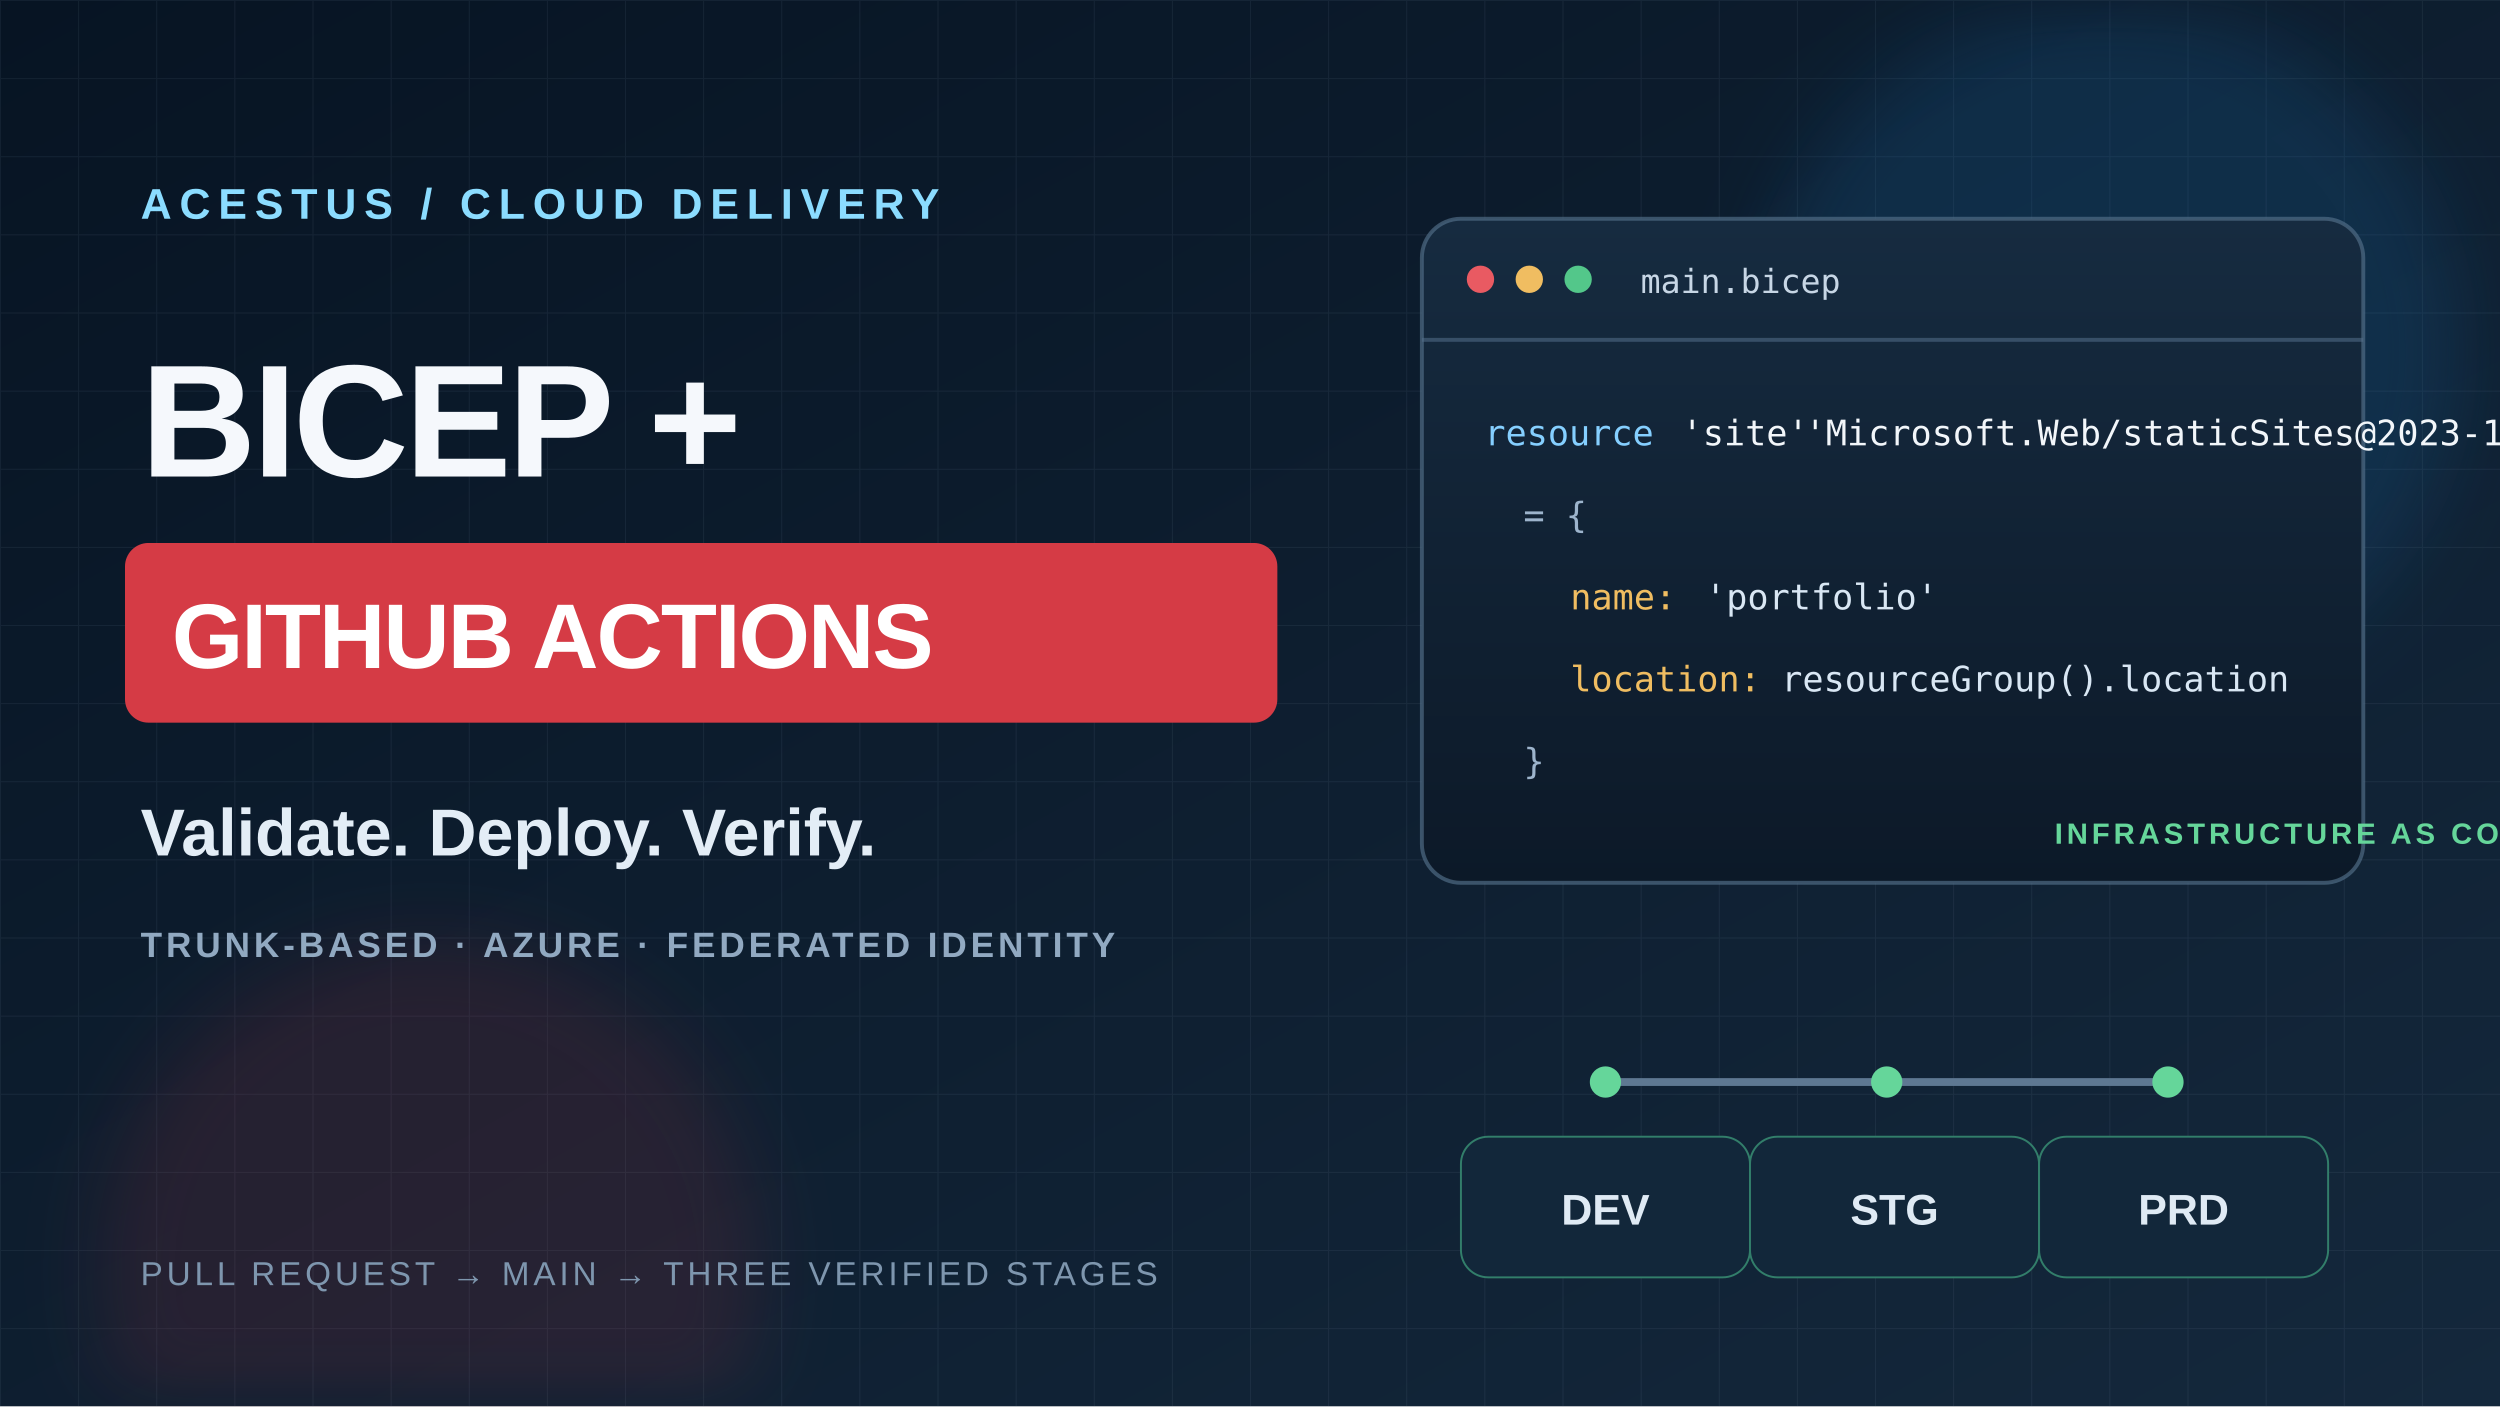
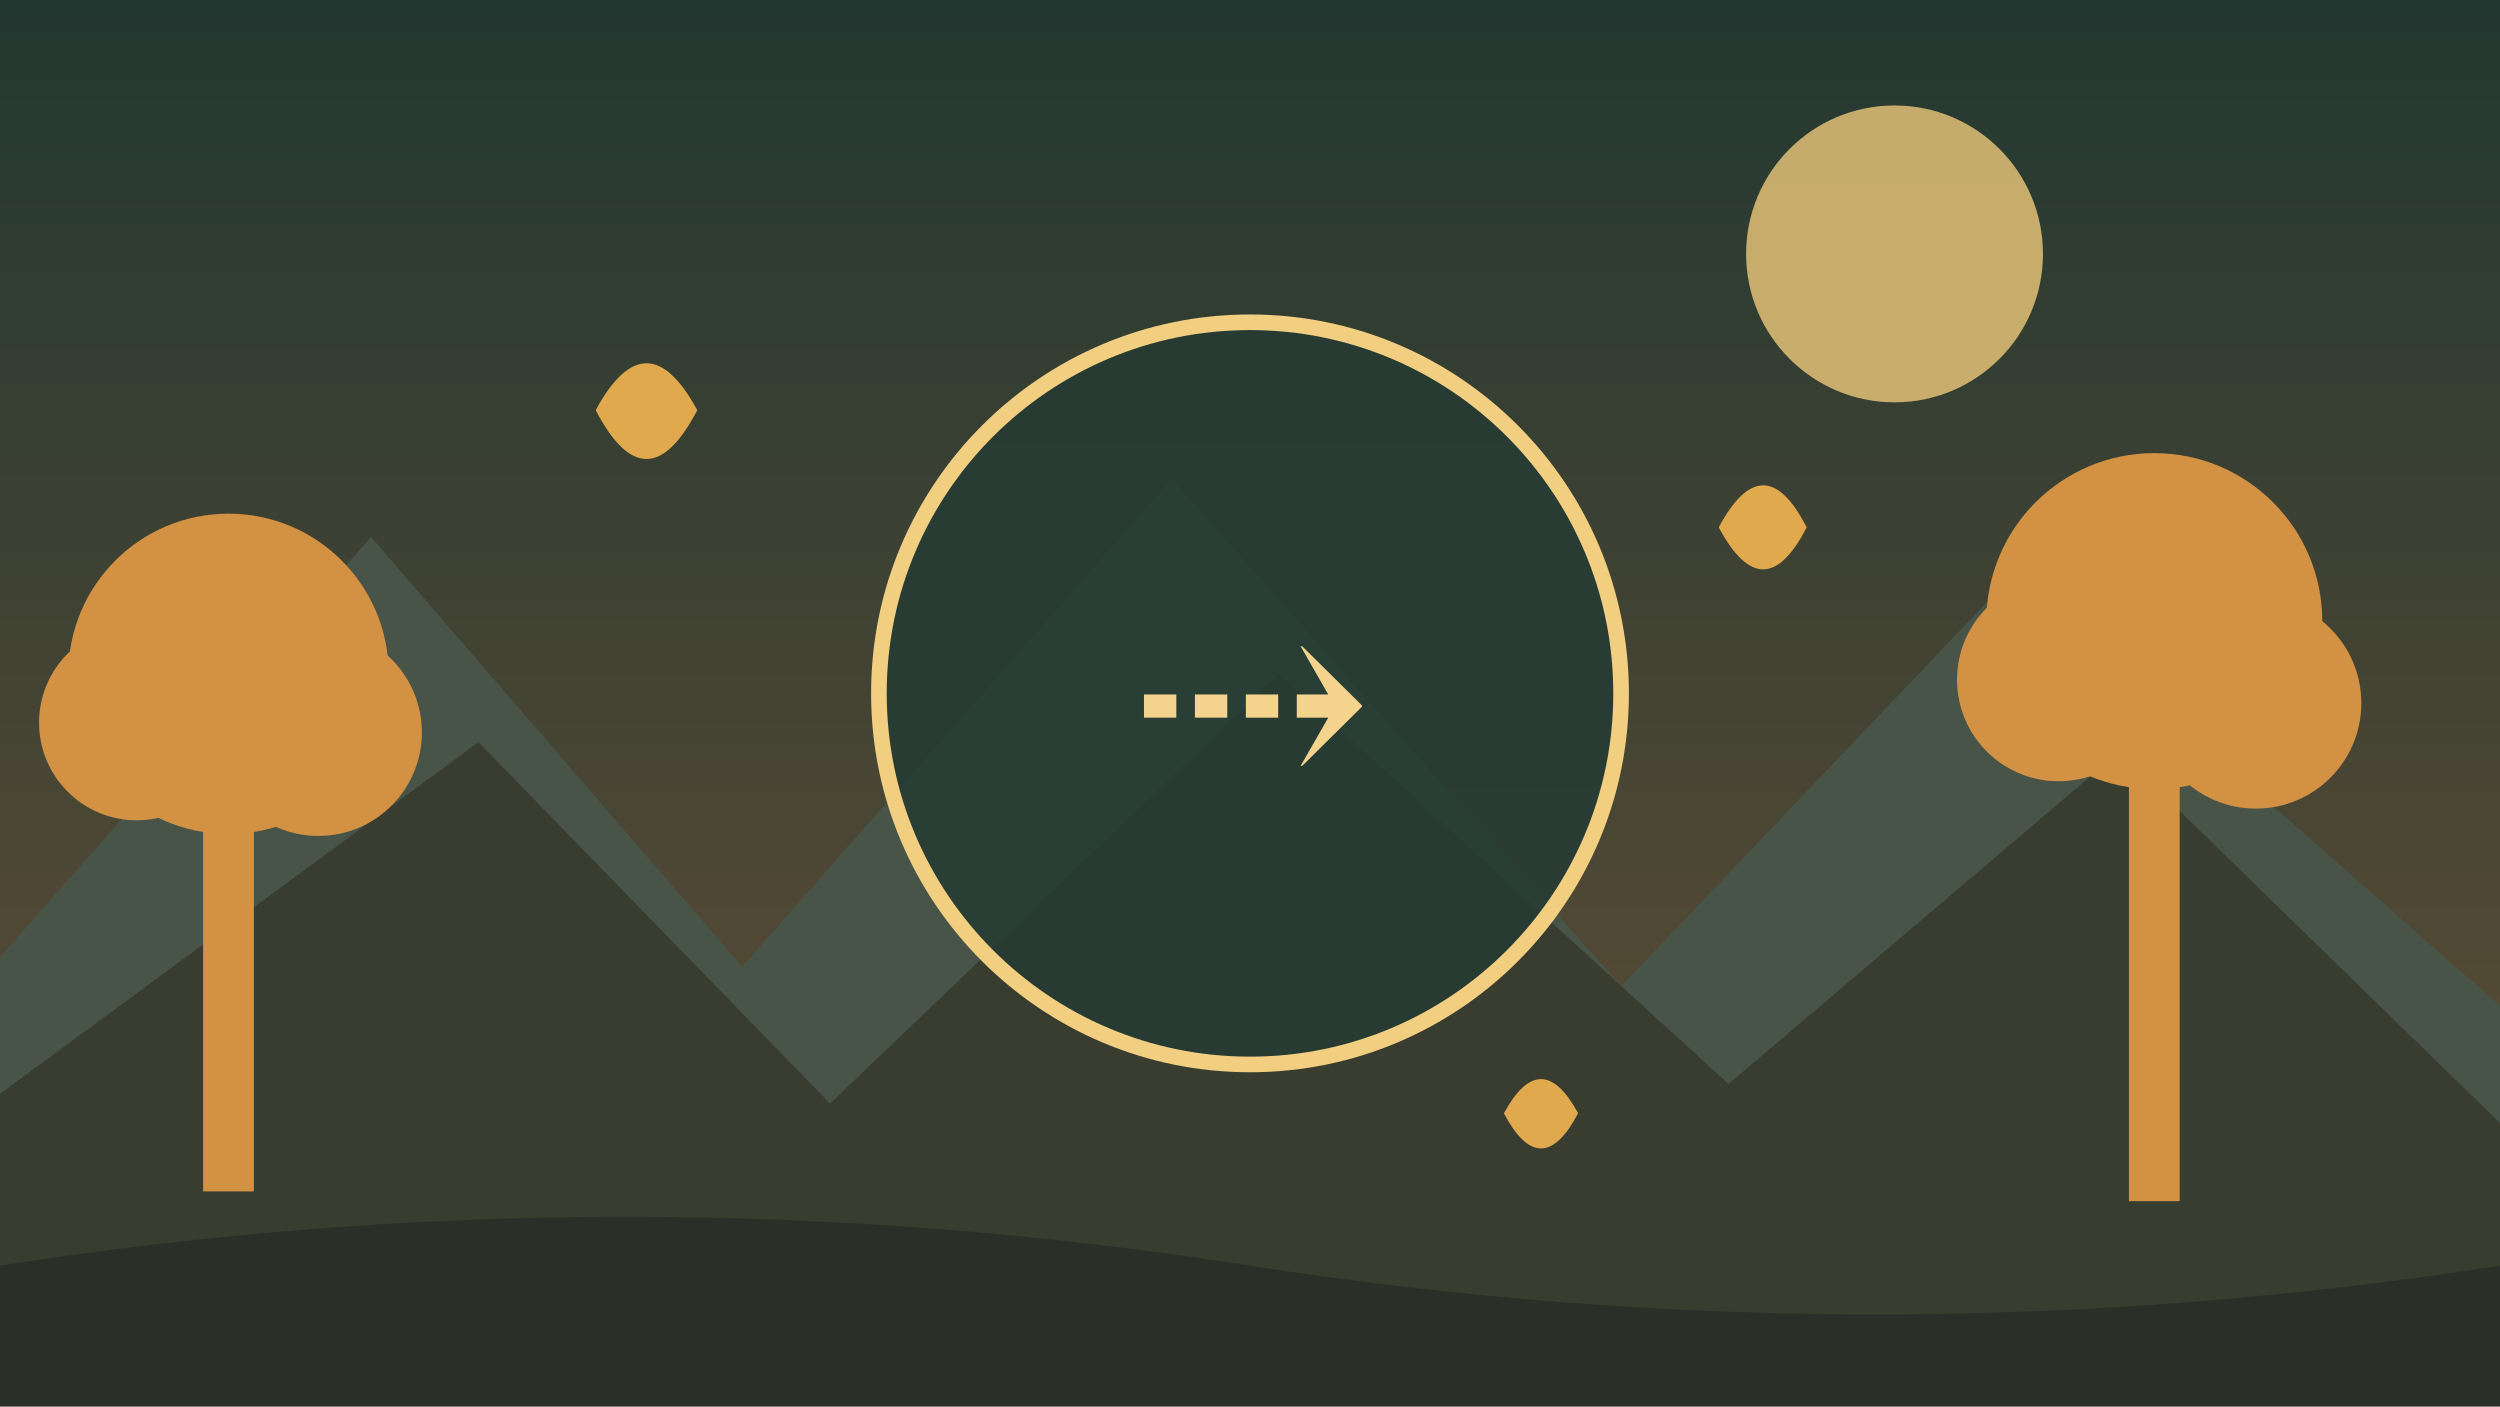
- <svg xmlns="http://www.w3.org/2000/svg" width="1280" height="720" viewBox="0 0 1280 720" role="img" aria-labelledby="title desc">
+ <svg xmlns="http://www.w3.org/2000/svg" viewBox="0 0 1280 720">
  <defs>
-     <linearGradient id="bg" x1="0" y1="0" x2="1" y2="1">
-       <stop offset="0" stop-color="#071423" />
-       <stop offset="1" stop-color="#14283c" />
+     <linearGradient id="s" x2="0" y2="1">
+       <stop stop-color="#233831" />
+       <stop offset="1" stop-color="#665036" />
    </linearGradient>
-     <linearGradient id="panel" x1="0" y1="0" x2="0" y2="1">
-       <stop offset="0" stop-color="#162b40" />
-       <stop offset="1" stop-color="#0c1928" />
-     </linearGradient>
-     <pattern id="grid" width="40" height="40" patternUnits="userSpaceOnUse">
-       <path d="M40 0H0V40" fill="none" stroke="#9db4cc" stroke-opacity=".08" />
-     </pattern>
-     <filter id="glow" x="-40%" y="-40%" width="180%" height="180%">
-       <feGaussianBlur stdDeviation="20" />
-     </filter>
  </defs>
-   <rect width="1280" height="720" fill="url(#bg)" />
-   <rect width="1280" height="720" fill="url(#grid)" />
-   <circle cx="1080" cy="180" r="180" fill="#1375b9" opacity=".18" filter="url(#glow)" />
-   <circle cx="220" cy="650" r="170" fill="#df3842" opacity=".12" filter="url(#glow)" />
-   <text x="72" y="112" fill="#8bdcff" font-family="Arial, Helvetica, sans-serif" font-size="22" font-weight="700" letter-spacing="4">ACESTUS  /  CLOUD DELIVERY</text>
-   <text x="72" y="244" fill="#f5f8fc" font-family="Arial, Helvetica, sans-serif" font-size="82" font-weight="800" letter-spacing="-2">BICEP +</text>
-   <rect x="64" y="278" width="590" height="92" rx="12" fill="#d53b45" />
-   <text x="88" y="342" fill="#fff" font-family="Arial, Helvetica, sans-serif" font-size="47" font-weight="800" letter-spacing="-1">GITHUB ACTIONS</text>
-   <text x="72" y="438" fill="#e3edf6" font-family="Arial, Helvetica, sans-serif" font-size="34" font-weight="600">Validate. Deploy. Verify.</text>
-   <text x="72" y="490" fill="#91a9c1" font-family="Arial, Helvetica, sans-serif" font-size="18" font-weight="700" letter-spacing="2">TRUNK-BASED  ·  AZURE  ·  FEDERATED IDENTITY</text>
-   <g transform="translate(728 112)">
-     <rect width="482" height="340" rx="20" fill="url(#panel)" stroke="#54708b" stroke-opacity=".65" stroke-width="2" />
-     <path d="M0 62H482" stroke="#54708b" stroke-opacity=".55" stroke-width="2" />
-     <circle cx="30" cy="31" r="7" fill="#e95a62" />
-     <circle cx="55" cy="31" r="7" fill="#f0bd61" />
-     <circle cx="80" cy="31" r="7" fill="#53c78a" />
-     <text x="112" y="38" fill="#c7d6e5" font-family="Menlo, Consolas, monospace" font-size="17">main.bicep</text>
-     <text x="32" y="116" fill="#85cfff" font-family="Menlo, Consolas, monospace" font-size="18">resource</text>
-     <text x="133" y="116" fill="#f2f6fa" font-family="Menlo, Consolas, monospace" font-size="18">'site'</text>
-     <text x="196" y="116" fill="#f2f6fa" font-family="Menlo, Consolas, monospace" font-size="18">'Microsoft.Web/staticSites@2023-12-01'</text>
-     <text x="52" y="158" fill="#9db4cc" font-family="Menlo, Consolas, monospace" font-size="18">= {</text>
-     <text x="76" y="200" fill="#f0bd61" font-family="Menlo, Consolas, monospace" font-size="18">name:</text>
-     <text x="145" y="200" fill="#d9e7f4" font-family="Menlo, Consolas, monospace" font-size="18"> 'portfolio'</text>
-     <text x="76" y="242" fill="#f0bd61" font-family="Menlo, Consolas, monospace" font-size="18">location:</text>
-     <text x="184" y="242" fill="#d9e7f4" font-family="Menlo, Consolas, monospace" font-size="18"> resourceGroup().location</text>
-     <text x="52" y="284" fill="#9db4cc" font-family="Menlo, Consolas, monospace" font-size="18">}</text>
-     <text x="324" y="320" fill="#65d69a" font-family="Arial, Helvetica, sans-serif" font-size="15" font-weight="700" letter-spacing="2">INFRASTRUCTURE AS CODE</text>
+   <rect width="1280" height="720" fill="url(#s)" />
+   <circle cx="970" cy="130" r="76" fill="#f2cc7c" opacity=".78" />
+   <path d="m0 490 190-215 190 220 220-250 230 260 200-210 250 220v205H0z" fill="#485448" />
+   <path d="m0 560 245-180 180 185 230-220 230 210 200-170 195 190v145H0z" fill="#383d30" />
+   <g fill="#d29143">
+     <path d="M104 610V365h26v245z" />
+     <circle cx="117" cy="345" r="82" />
+     <circle cx="70" cy="370" r="50" />
+     <circle cx="163" cy="375" r="53" />
+     <path d="M1090 615V345h26v270z" />
+     <circle cx="1103" cy="318" r="86" />
+     <circle cx="1054" cy="348" r="52" />
+     <circle cx="1155" cy="360" r="54" />
  </g>
-   <g font-family="Arial, Helvetica, sans-serif" font-weight="700" text-anchor="middle">
-     <path d="M820 554H1110" stroke="#5e7892" stroke-width="4" />
-     <circle cx="822" cy="554" r="8" fill="#65d69a" />
-     <circle cx="966" cy="554" r="8" fill="#65d69a" />
-     <circle cx="1110" cy="554" r="8" fill="#65d69a" />
-     <rect x="748" y="582" width="148" height="72" rx="14" fill="#12273a" stroke="#327e6a" />
-     <rect x="896" y="582" width="148" height="72" rx="14" fill="#12273a" stroke="#327e6a" />
-     <rect x="1044" y="582" width="148" height="72" rx="14" fill="#12273a" stroke="#327e6a" />
-     <text x="822" y="627" fill="#dfeaf4" font-size="22">DEV</text>
-     <text x="970" y="627" fill="#dfeaf4" font-size="22">STG</text>
-     <text x="1118" y="627" fill="#dfeaf4" font-size="22">PRD</text>
+   <g fill="#e1a94d">
+     <path d="M305 210q26-48 52 0-26 50-52 0zm575 60q23-43 45 0-22 43-45 0zm-110 300q19-35 38 0-19 36-38 0z" />
  </g>
-   <text x="72" y="658" fill="#7e96ae" font-family="Arial, Helvetica, sans-serif" font-size="17" letter-spacing="2">PULL REQUEST → MAIN → THREE VERIFIED STAGES</text>
+   <circle cx="640" cy="355" r="190" fill="#263b34" fill-opacity=".88" stroke="#f1ce80" stroke-width="8" />
+   <text x="640" y="410" text-anchor="middle" font-family="Georgia,serif" font-size="150" fill="#f4d38d">⇢</text>
+   <path d="M0 648q320-50 640 0t640 0v72H0z" fill="#242a25" opacity=".7" />
</svg>
